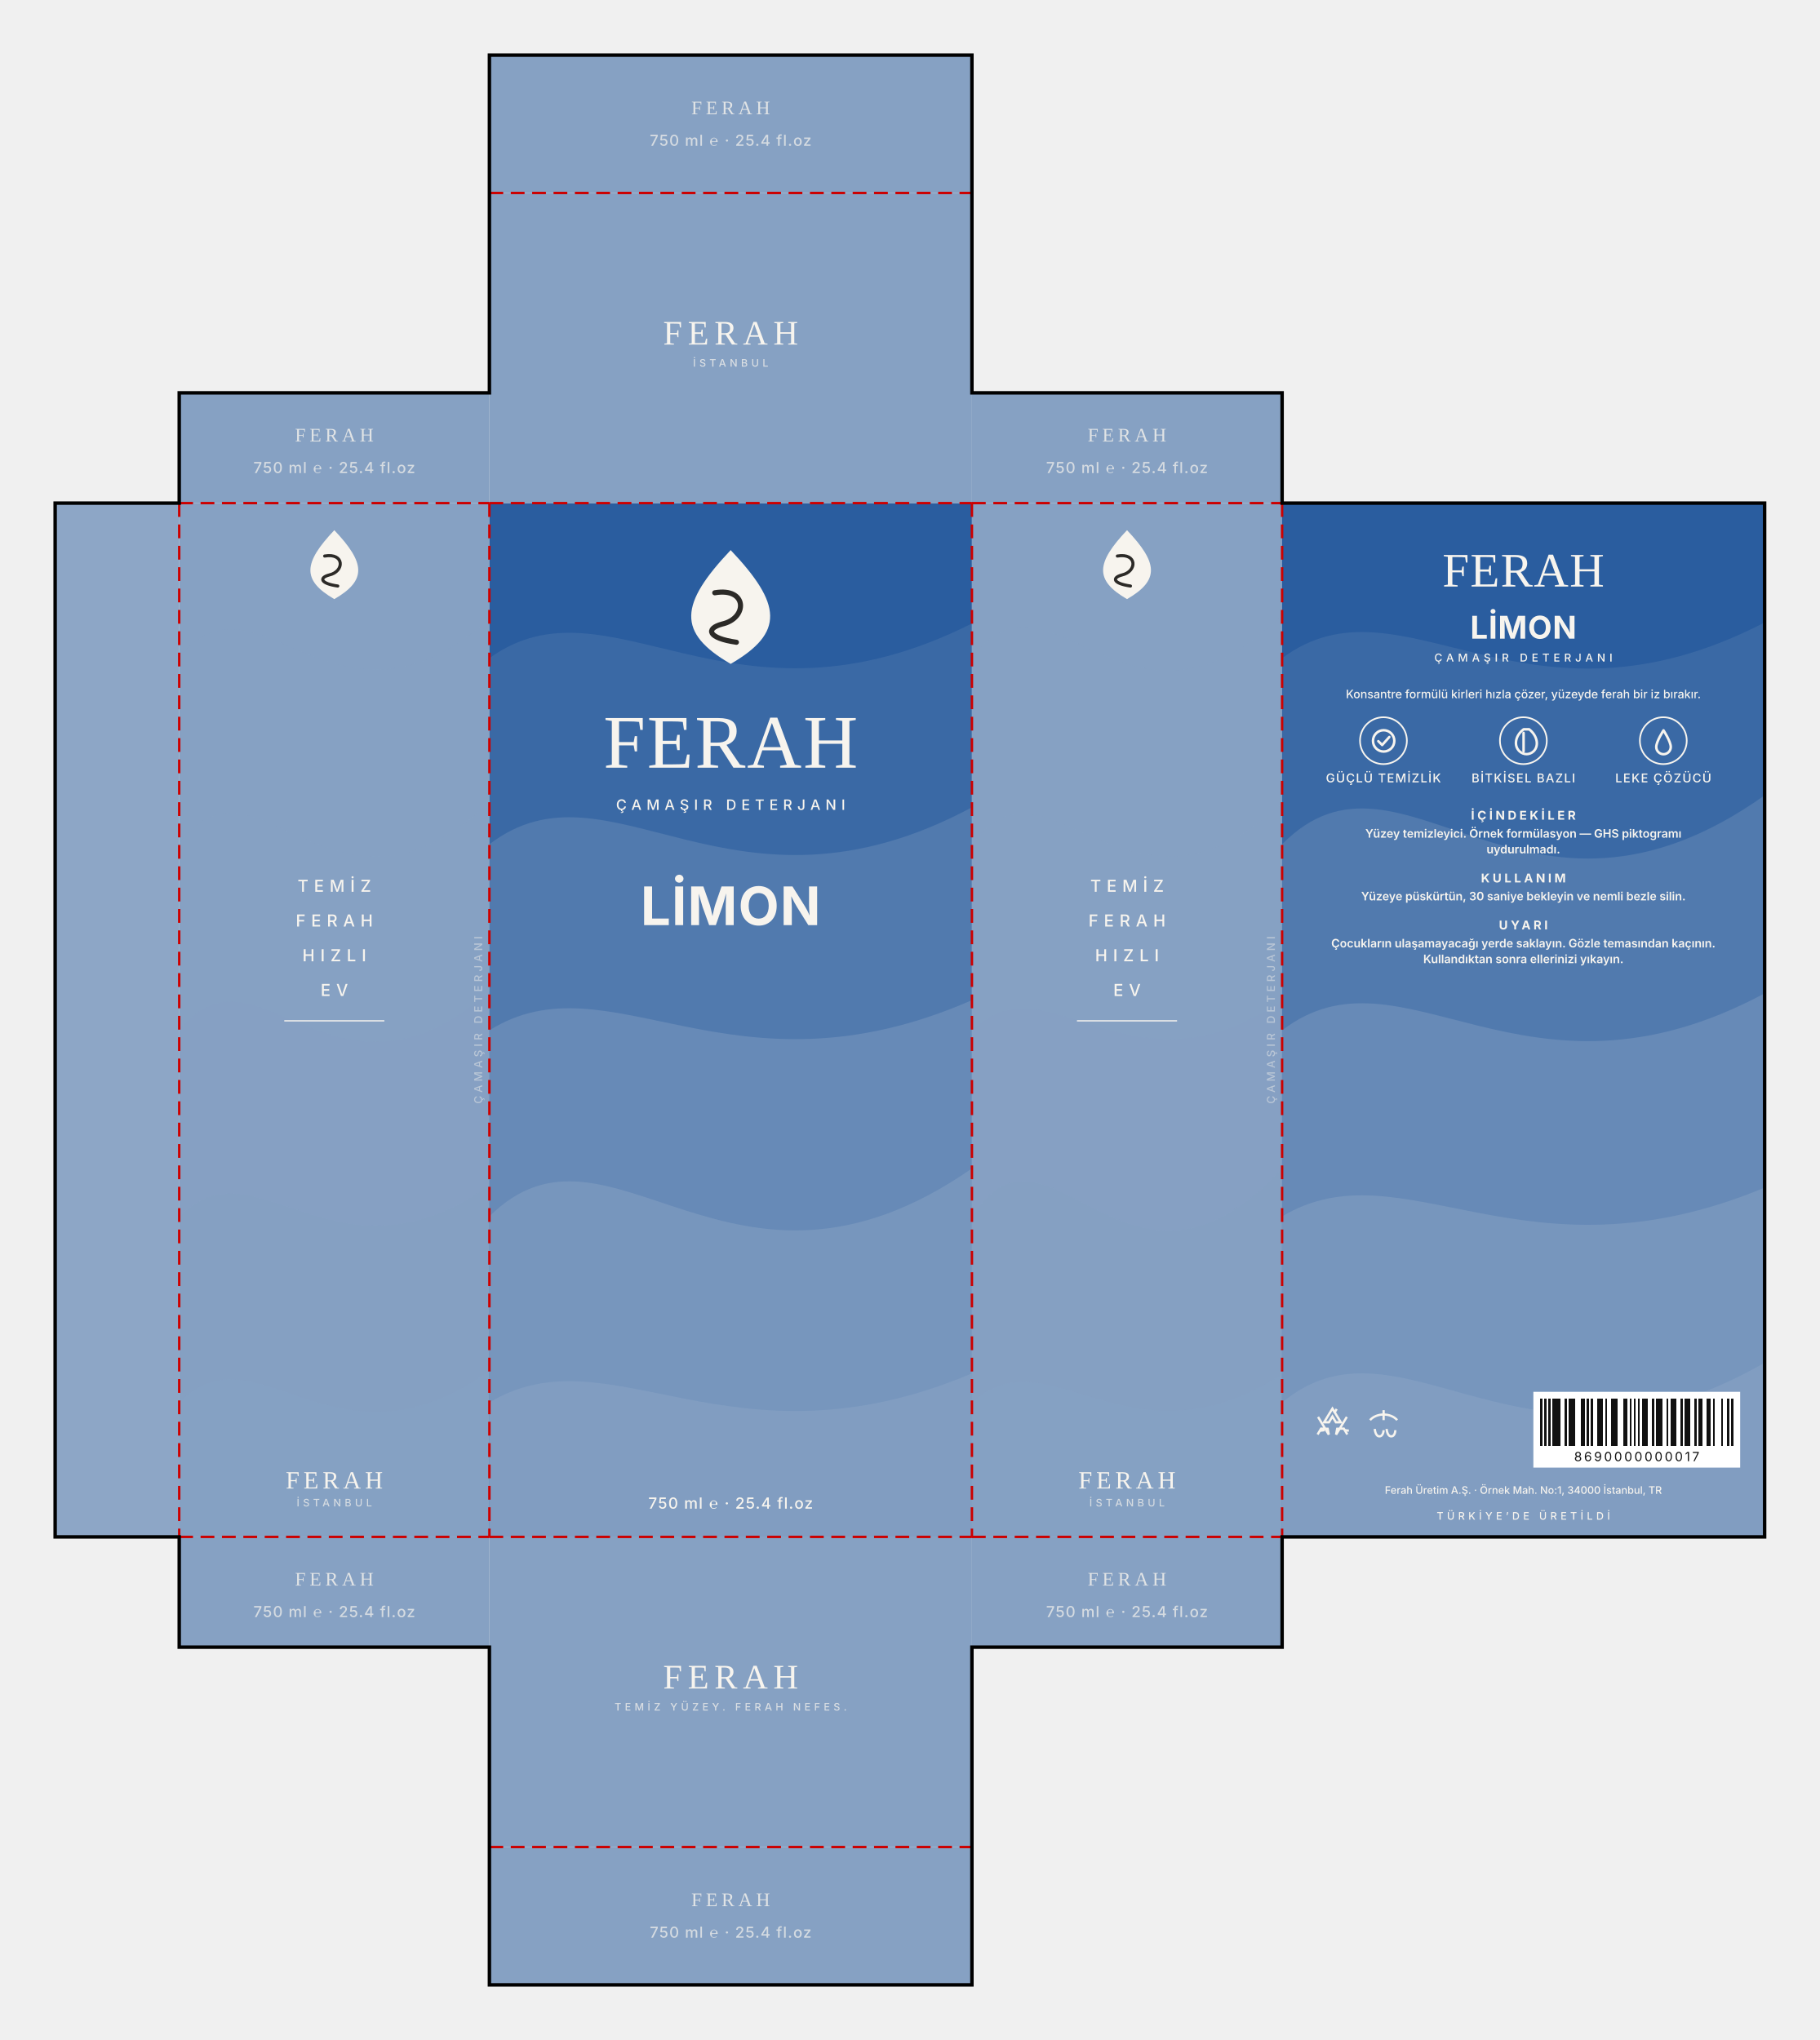
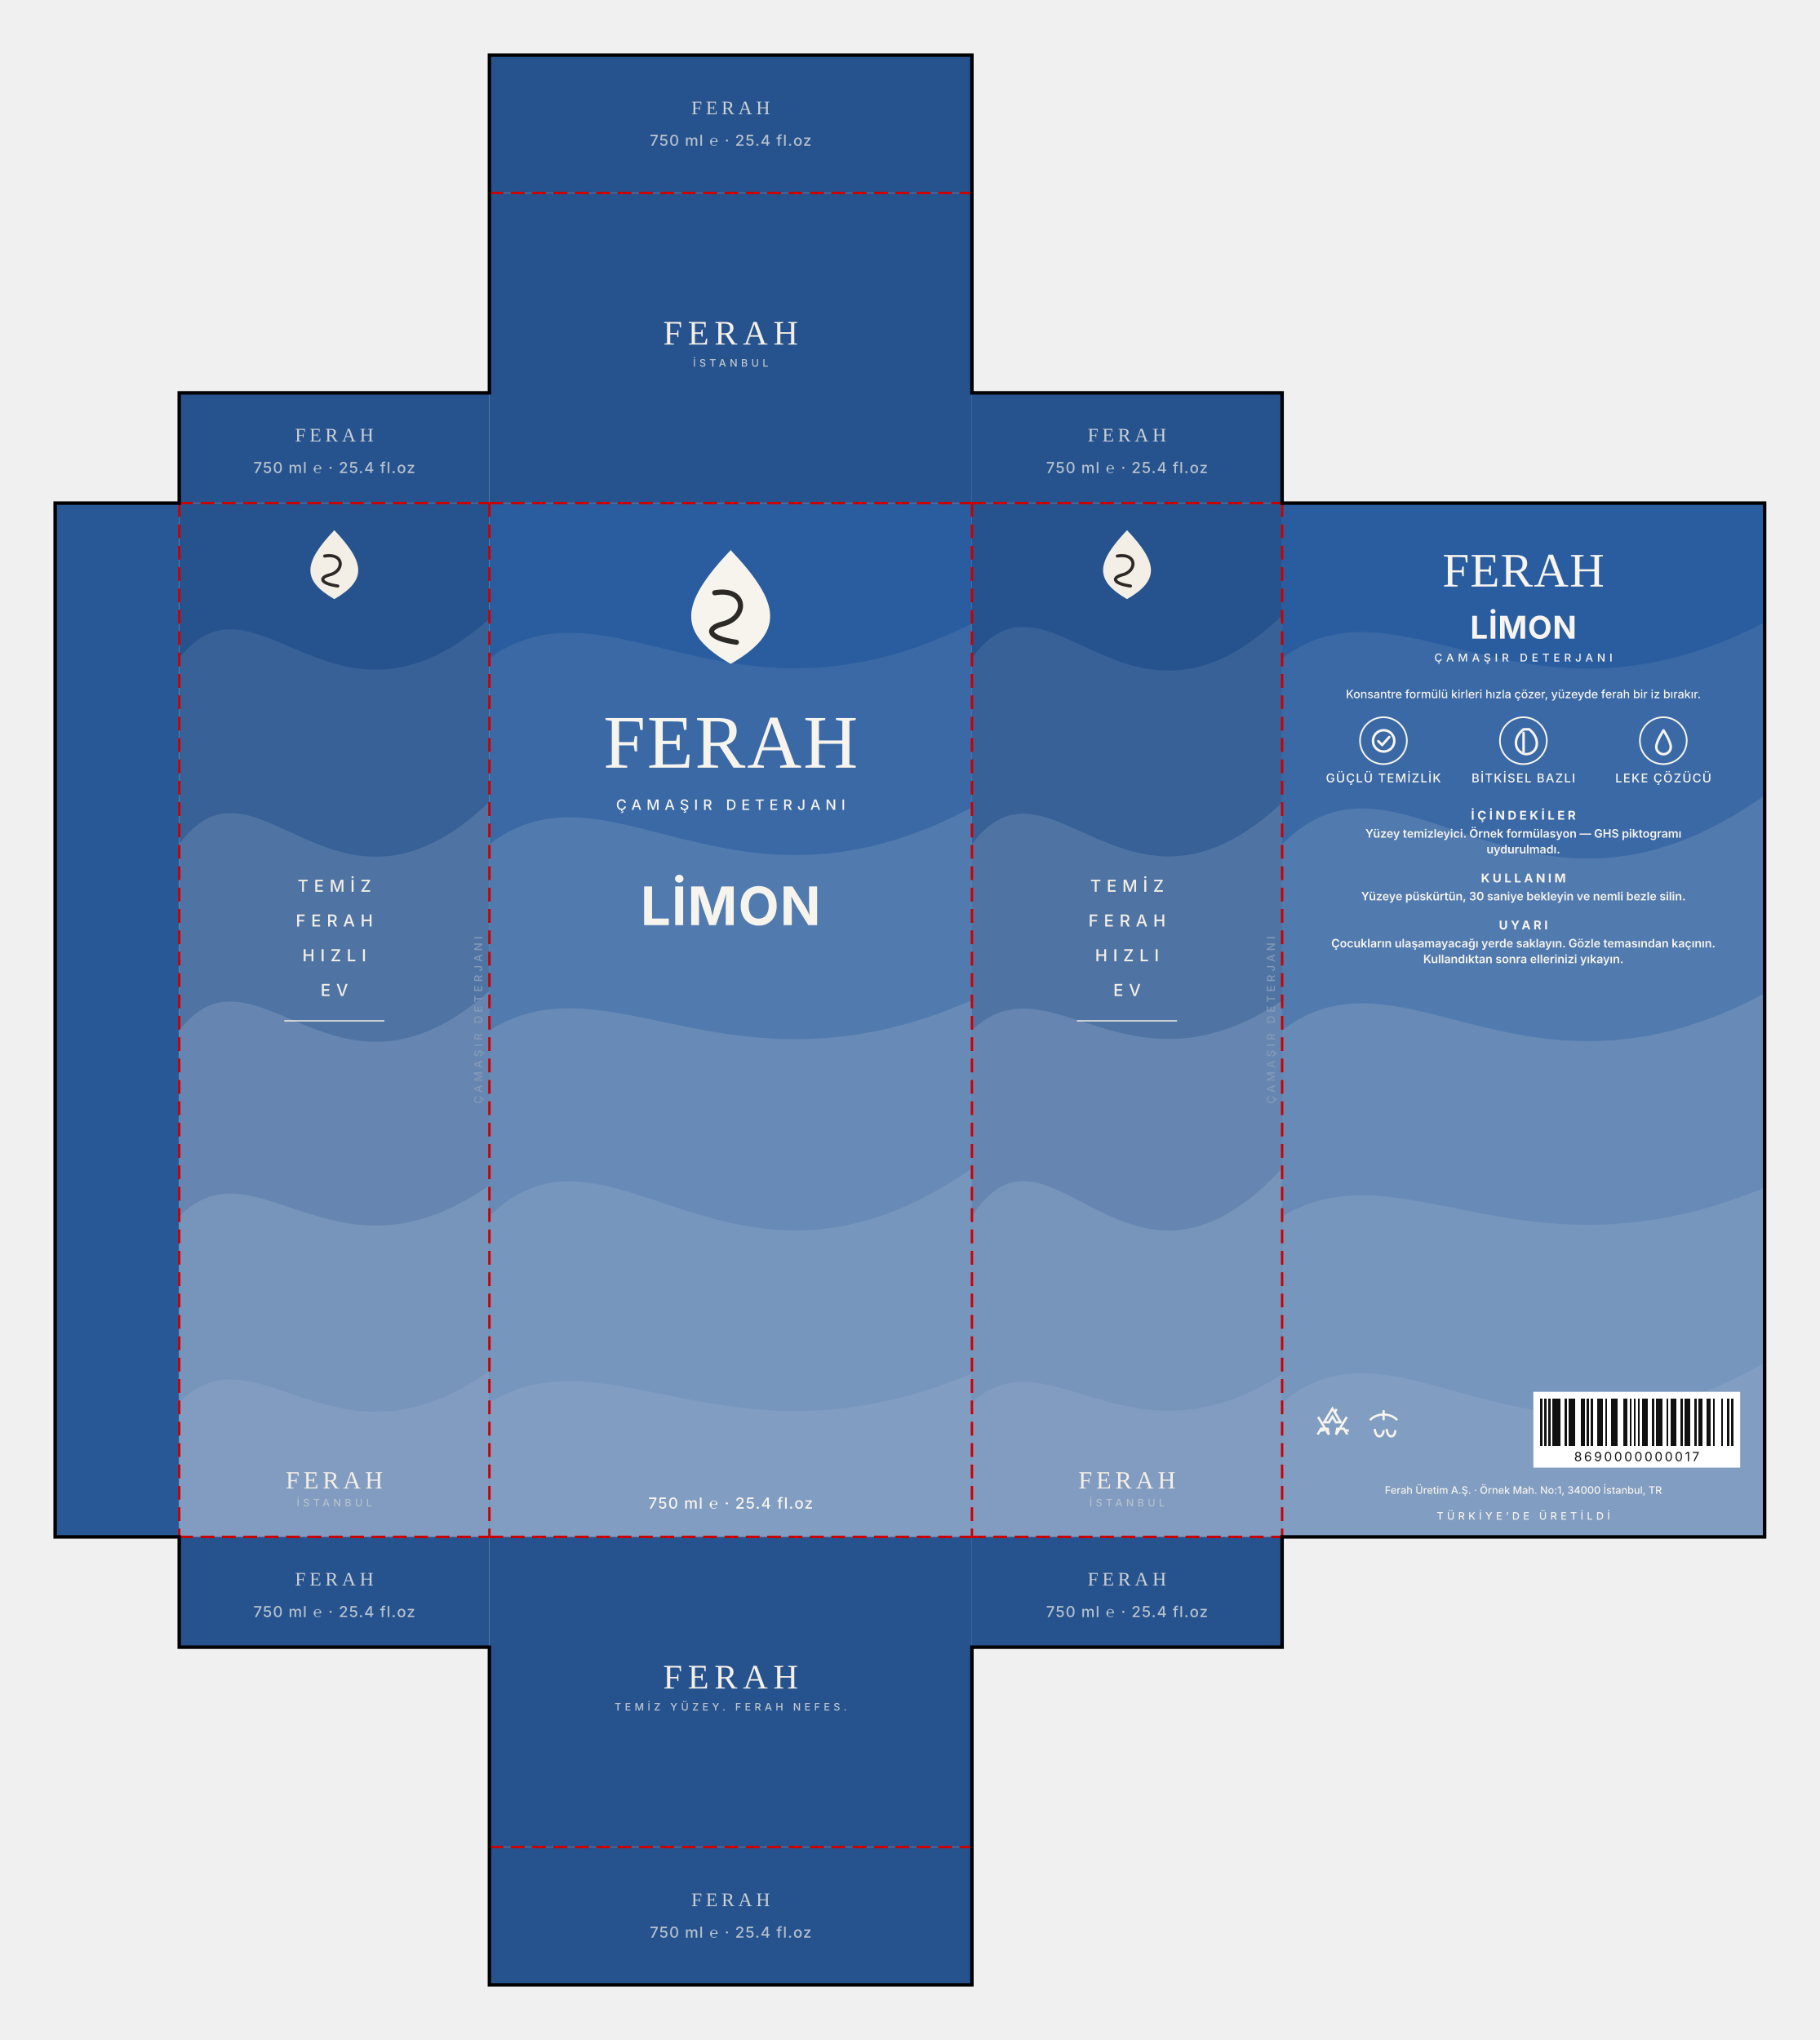
<svg xmlns="http://www.w3.org/2000/svg" viewBox="0 0 264 296" width="264mm" height="296mm">
  <defs>
    <clipPath id="clip-glue" clipPathUnits="userSpaceOnUse">
      <polygon points="0,65 18,65 18,215 0,215" />
    </clipPath>
    <clipPath id="clip-left" clipPathUnits="userSpaceOnUse">
      <polygon points="18,65 63,65 63,215 18,215" />
    </clipPath>
    <clipPath id="clip-front" clipPathUnits="userSpaceOnUse">
      <polygon points="63,65 133,65 133,215 63,215" />
    </clipPath>
    <clipPath id="clip-right" clipPathUnits="userSpaceOnUse">
      <polygon points="133,65 178,65 178,215 133,215" />
    </clipPath>
    <clipPath id="clip-back" clipPathUnits="userSpaceOnUse">
      <polygon points="178,65 248,65 248,215 178,215" />
    </clipPath>
    <clipPath id="clip-top" clipPathUnits="userSpaceOnUse">
      <polygon points="63,20 133,20 133,65 63,65" />
    </clipPath>
    <clipPath id="clip-topTuck" clipPathUnits="userSpaceOnUse">
      <polygon points="63,0 133,0 133,20 63,20" />
    </clipPath>
    <clipPath id="clip-bottom" clipPathUnits="userSpaceOnUse">
      <polygon points="63,215 133,215 133,260 63,260" />
    </clipPath>
    <clipPath id="clip-bottomTuck" clipPathUnits="userSpaceOnUse">
      <polygon points="63,260 133,260 133,280 63,280" />
    </clipPath>
    <clipPath id="clip-leftDustTop" clipPathUnits="userSpaceOnUse">
      <polygon points="18,49 63,49 63,65 18,65" />
    </clipPath>
    <clipPath id="clip-rightDustTop" clipPathUnits="userSpaceOnUse">
      <polygon points="133,49 178,49 178,65 133,65" />
    </clipPath>
    <clipPath id="clip-leftDustBottom" clipPathUnits="userSpaceOnUse">
      <polygon points="18,215 63,215 63,231 18,231" />
    </clipPath>
    <clipPath id="clip-rightDustBottom" clipPathUnits="userSpaceOnUse">
      <polygon points="133,215 178,215 178,231 133,231" />
    </clipPath>
  </defs>
  <g transform="translate(8 8)">
    <style data-art="studio-fonts-subset">@font-face{font-family:'Cormorant Garamond';src:local('Cormorant Garamond'), local('Georgia');unicode-range:U+0000-00FF, U+0100-024F, U+011E-011F, U+0130-0131, U+015E-015F, U+1E00-1EFF;font-display:swap}@font-face{font-family:'Montserrat';src:local('Montserrat'), local('Arial');unicode-range:U+0000-00FF, U+0100-024F, U+011E-011F, U+0130-0131, U+015E-015F, U+1E00-1EFF;font-display:swap}@font-face{font-family:'Great Vibes';src:local('Great Vibes'), local('Segoe Script');unicode-range:U+0000-00FF, U+0100-024F, U+011E-011F, U+0130-0131, U+015E-015F, U+1E00-1EFF;font-display:swap}</style>
    <g clip-path="url(#clip-glue)" data-art="studio" data-archetype="wave-panel" data-role="glue">
      <g transform="translate(0 65)">
-         <rect x="0" y="0" width="18" height="150" fill="#8da6c6" />
+         <rect x="0" y="0" width="18" height="150" fill="#285896" />
      </g>
    </g>
    <g clip-path="url(#clip-left)" data-art="studio" data-archetype="wave-panel" data-role="side">
      <g transform="translate(18 65)">
        <g data-bg="wave">
-           <rect x="0" y="0" width="45" height="150" fill="#86a1c3" />
+           <rect x="0" y="0" width="45" height="150" fill="#26538e" />
          <path d="M0 22.5 C11.25 8.19 22.5 36.81 45 16.78 L45 150 L0 150Z" fill="#86a1c3" fill-opacity="0.18" />
          <path d="M0 49.5 C11.25 34.04 22.5 64.96 45 43.32 L45 150 L0 150Z" fill="#86a1c3" fill-opacity="0.3" />
          <path d="M0 76.5 C11.25 62.24 22.5 90.76 45 70.79 L45 150 L0 150Z" fill="#86a1c3" fill-opacity="0.42" />
          <path d="M0 103.5 C11.25 92.19 22.5 114.81 45 98.98 L45 150 L0 150Z" fill="#86a1c3" fill-opacity="0.54" />
          <path d="M0 130.5 C11.25 119.04 22.5 141.96 45 125.92 L45 150 L0 150Z" fill="#86a1c3" fill-opacity="0.66" />
        </g>
        <g data-art="brand-mark" data-mark="drop">
-           <path d="M22.5 3.93 C27 8.68 27.25 11.18 22.5 13.93 C17.75 11.18 18 8.68 22.5 3.93Z" fill="#f7f4ee" />
+           <path d="M22.5 3.93 C27 8.68 27.25 11.18 22.5 13.93 C17.75 11.18 18 8.68 22.5 3.93Z" fill="#f4efe6" />
          <path d="M21.1 7.68 C24 7.18 24 9.93 21.75 10.43 C20.25 10.83 20.5 11.68 23 12.03" fill="none" stroke="#171512" stroke-opacity="0.9" stroke-width="0.45" stroke-linecap="round" />
        </g>
        <g data-art="manifesto">
-           <text x="22.50" y="56.40" text-anchor="middle" fill="#f7f4ee" font-family="'Montserrat', 'Inter', 'Segoe UI', Arial, sans-serif" font-weight="500" font-size="2.40" letter-spacing="0.816">TEMİZ</text>
-           <text x="22.50" y="61.44" text-anchor="middle" fill="#f7f4ee" font-family="'Montserrat', 'Inter', 'Segoe UI', Arial, sans-serif" font-weight="500" font-size="2.40" letter-spacing="0.816">FERAH</text>
-           <text x="22.50" y="66.48" text-anchor="middle" fill="#f7f4ee" font-family="'Montserrat', 'Inter', 'Segoe UI', Arial, sans-serif" font-weight="500" font-size="2.40" letter-spacing="0.816">HIZLI</text>
-           <text x="22.50" y="71.52" text-anchor="middle" fill="#f7f4ee" font-family="'Montserrat', 'Inter', 'Segoe UI', Arial, sans-serif" font-weight="500" font-size="2.40" letter-spacing="0.816">EV</text>
-           <line x1="15.24" y1="75.12" x2="29.76" y2="75.12" stroke="#f7f4ee" stroke-opacity="0.8" stroke-width="0.22" />
-         </g>
-         <text x="22.50" y="142.98" text-anchor="middle" fill="#f7f4ee" font-family="'Cormorant Garamond', 'Playfair Display', Georgia, 'Times New Roman', serif" font-weight="500" font-size="3.60" letter-spacing="0.576">FERAH</text>
-         <text x="22.50" y="145.58" text-anchor="middle" fill="#d5dbe1" font-family="'Montserrat', 'Inter', 'Segoe UI', Arial, sans-serif" font-weight="500" font-size="1.50" letter-spacing="0.510">İSTANBUL</text>
+           <text x="22.50" y="56.40" text-anchor="middle" fill="#f4efe6" font-family="'Montserrat', 'Inter', 'Segoe UI', Arial, sans-serif" font-weight="500" font-size="2.40" letter-spacing="0.816">TEMİZ</text>
+           <text x="22.50" y="61.44" text-anchor="middle" fill="#f4efe6" font-family="'Montserrat', 'Inter', 'Segoe UI', Arial, sans-serif" font-weight="500" font-size="2.40" letter-spacing="0.816">FERAH</text>
+           <text x="22.50" y="66.48" text-anchor="middle" fill="#f4efe6" font-family="'Montserrat', 'Inter', 'Segoe UI', Arial, sans-serif" font-weight="500" font-size="2.40" letter-spacing="0.816">HIZLI</text>
+           <text x="22.50" y="71.52" text-anchor="middle" fill="#f4efe6" font-family="'Montserrat', 'Inter', 'Segoe UI', Arial, sans-serif" font-weight="500" font-size="2.40" letter-spacing="0.816">EV</text>
+           <line x1="15.24" y1="75.12" x2="29.76" y2="75.12" stroke="#f4efe6" stroke-opacity="0.8" stroke-width="0.22" />
+         </g>
+         <text x="22.50" y="142.98" text-anchor="middle" fill="#f4efe6" font-family="'Cormorant Garamond', 'Playfair Display', Georgia, 'Times New Roman', serif" font-weight="500" font-size="3.60" letter-spacing="0.576">FERAH</text>
+         <text x="22.50" y="145.58" text-anchor="middle" fill="#b6c0cc" font-family="'Montserrat', 'Inter', 'Segoe UI', Arial, sans-serif" font-weight="500" font-size="1.50" letter-spacing="0.510">İSTANBUL</text>
        <g data-art="spine" transform="translate(43.39 75) rotate(-90)">
-           <text x="0.00" y="0.56" text-anchor="middle" fill="#b9c6d6" font-family="'Montserrat', 'Inter', 'Segoe UI', Arial, sans-serif" font-weight="500" font-size="1.60" letter-spacing="0.480">ÇAMAŞIR DETERJANI</text>
+           <text x="0.00" y="0.56" text-anchor="middle" fill="#8399b6" font-family="'Montserrat', 'Inter', 'Segoe UI', Arial, sans-serif" font-weight="500" font-size="1.60" letter-spacing="0.480">ÇAMAŞIR DETERJANI</text>
        </g>
      </g>
    </g>
    <g clip-path="url(#clip-front)" data-art="studio" data-archetype="wave-panel" data-role="wave-panel">
      <g transform="translate(63 65)">
        <g data-bg="wave">
          <rect x="0" y="0" width="70" height="150" fill="#2a5d9f" />
          <path d="M0 22.5 C17.5 9.92 35 35.08 70 17.47 L70 150 L0 150Z" fill="#86a1c3" fill-opacity="0.18" />
          <path d="M0 49.5 C17.5 36.11 35 62.89 70 44.14 L70 150 L0 150Z" fill="#86a1c3" fill-opacity="0.3" />
          <path d="M0 76.5 C17.5 65.55 35 87.45 70 72.12 L70 150 L0 150Z" fill="#86a1c3" fill-opacity="0.42" />
          <path d="M0 103.5 C17.5 86.11 35 120.89 70 96.54 L70 150 L0 150Z" fill="#86a1c3" fill-opacity="0.54" />
          <path d="M0 130.5 C17.5 119.94 35 141.06 70 126.28 L70 150 L0 150Z" fill="#86a1c3" fill-opacity="0.66" />
        </g>
        <g data-art="lockup" data-lockup="stacked" data-edit="brand">
          <g data-art="brand-mark" data-mark="drop">
            <path d="M35 6.82 C42.43 14.66 42.84 18.79 35 23.33 C27.16 18.79 27.58 14.66 35 6.82Z" fill="#f7f4ee" />
            <path d="M32.69 13.01 C37.48 12.19 37.48 16.72 33.76 17.55 C31.29 18.21 31.7 19.61 35.83 20.19" fill="none" stroke="#171512" stroke-opacity="0.9" stroke-width="0.74" stroke-linecap="round" />
          </g>
          <text x="35.00" y="38.39" text-anchor="middle" fill="#f7f4ee" font-family="'Cormorant Garamond', 'Playfair Display', Georgia, 'Times New Roman', serif" font-weight="500" font-size="11.00" letter-spacing="0.220">FERAH</text>
        </g>
        <text x="35.00" y="44.52" text-anchor="middle" fill="#f7f4ee" font-family="'Montserrat', 'Inter', 'Segoe UI', Arial, sans-serif" font-weight="500" font-size="2.10" letter-spacing="0.714">ÇAMAŞIR DETERJANI</text>
        <g data-art="product" data-edit="product">
          <text x="35.00" y="61.23" text-anchor="middle" fill="#f7f4ee" font-family="'Montserrat', 'Inter', 'Segoe UI', Arial, sans-serif" font-weight="700" font-size="7.70" letter-spacing="0.154">LİMON</text>
        </g>
        <g data-art="net-quantity" data-edit="volume">
          <text x="35.00" y="145.91" text-anchor="middle" fill="#f7f4ee" font-family="'Montserrat', 'Inter', 'Segoe UI', Arial, sans-serif" font-weight="500" font-size="2.24" letter-spacing="0.134">750 ml ℮ · 25.4 fl.oz</text>
        </g>
      </g>
    </g>
    <g clip-path="url(#clip-right)" data-art="studio" data-archetype="wave-panel" data-role="side">
      <g transform="translate(133 65)">
        <g data-bg="wave">
-           <rect x="0" y="0" width="45" height="150" fill="#86a1c3" />
+           <rect x="0" y="0" width="45" height="150" fill="#26538e" />
          <path d="M0 22.5 C11.25 6.98 22.5 38.02 45 16.29 L45 150 L0 150Z" fill="#86a1c3" fill-opacity="0.18" />
          <path d="M0 49.5 C11.25 34.39 22.5 64.61 45 43.45 L45 150 L0 150Z" fill="#86a1c3" fill-opacity="0.3" />
          <path d="M0 76.5 C11.25 65.73 22.5 87.27 45 72.19 L45 150 L0 150Z" fill="#86a1c3" fill-opacity="0.42" />
          <path d="M0 103.5 C11.25 86.01 22.5 120.99 45 96.5 L45 150 L0 150Z" fill="#86a1c3" fill-opacity="0.54" />
          <path d="M0 130.5 C11.25 120.3 22.5 140.7 45 126.42 L45 150 L0 150Z" fill="#86a1c3" fill-opacity="0.66" />
        </g>
        <g data-art="brand-mark" data-mark="drop">
-           <path d="M22.5 3.93 C27 8.68 27.25 11.18 22.5 13.93 C17.75 11.18 18 8.68 22.5 3.93Z" fill="#f7f4ee" />
+           <path d="M22.5 3.93 C27 8.68 27.25 11.18 22.5 13.93 C17.75 11.18 18 8.68 22.5 3.93Z" fill="#f4efe6" />
          <path d="M21.1 7.68 C24 7.18 24 9.93 21.75 10.43 C20.25 10.83 20.5 11.68 23 12.03" fill="none" stroke="#171512" stroke-opacity="0.9" stroke-width="0.45" stroke-linecap="round" />
        </g>
        <g data-art="manifesto">
-           <text x="22.50" y="56.40" text-anchor="middle" fill="#f7f4ee" font-family="'Montserrat', 'Inter', 'Segoe UI', Arial, sans-serif" font-weight="500" font-size="2.40" letter-spacing="0.816">TEMİZ</text>
-           <text x="22.50" y="61.44" text-anchor="middle" fill="#f7f4ee" font-family="'Montserrat', 'Inter', 'Segoe UI', Arial, sans-serif" font-weight="500" font-size="2.40" letter-spacing="0.816">FERAH</text>
-           <text x="22.50" y="66.48" text-anchor="middle" fill="#f7f4ee" font-family="'Montserrat', 'Inter', 'Segoe UI', Arial, sans-serif" font-weight="500" font-size="2.40" letter-spacing="0.816">HIZLI</text>
-           <text x="22.50" y="71.52" text-anchor="middle" fill="#f7f4ee" font-family="'Montserrat', 'Inter', 'Segoe UI', Arial, sans-serif" font-weight="500" font-size="2.40" letter-spacing="0.816">EV</text>
-           <line x1="15.24" y1="75.12" x2="29.76" y2="75.12" stroke="#f7f4ee" stroke-opacity="0.8" stroke-width="0.22" />
-         </g>
-         <text x="22.50" y="142.98" text-anchor="middle" fill="#f7f4ee" font-family="'Cormorant Garamond', 'Playfair Display', Georgia, 'Times New Roman', serif" font-weight="500" font-size="3.60" letter-spacing="0.576">FERAH</text>
-         <text x="22.50" y="145.58" text-anchor="middle" fill="#d5dbe1" font-family="'Montserrat', 'Inter', 'Segoe UI', Arial, sans-serif" font-weight="500" font-size="1.50" letter-spacing="0.510">İSTANBUL</text>
+           <text x="22.50" y="56.40" text-anchor="middle" fill="#f4efe6" font-family="'Montserrat', 'Inter', 'Segoe UI', Arial, sans-serif" font-weight="500" font-size="2.40" letter-spacing="0.816">TEMİZ</text>
+           <text x="22.50" y="61.44" text-anchor="middle" fill="#f4efe6" font-family="'Montserrat', 'Inter', 'Segoe UI', Arial, sans-serif" font-weight="500" font-size="2.40" letter-spacing="0.816">FERAH</text>
+           <text x="22.50" y="66.48" text-anchor="middle" fill="#f4efe6" font-family="'Montserrat', 'Inter', 'Segoe UI', Arial, sans-serif" font-weight="500" font-size="2.40" letter-spacing="0.816">HIZLI</text>
+           <text x="22.50" y="71.52" text-anchor="middle" fill="#f4efe6" font-family="'Montserrat', 'Inter', 'Segoe UI', Arial, sans-serif" font-weight="500" font-size="2.40" letter-spacing="0.816">EV</text>
+           <line x1="15.24" y1="75.12" x2="29.76" y2="75.12" stroke="#f4efe6" stroke-opacity="0.8" stroke-width="0.22" />
+         </g>
+         <text x="22.50" y="142.98" text-anchor="middle" fill="#f4efe6" font-family="'Cormorant Garamond', 'Playfair Display', Georgia, 'Times New Roman', serif" font-weight="500" font-size="3.60" letter-spacing="0.576">FERAH</text>
+         <text x="22.50" y="145.58" text-anchor="middle" fill="#b6c0cc" font-family="'Montserrat', 'Inter', 'Segoe UI', Arial, sans-serif" font-weight="500" font-size="1.50" letter-spacing="0.510">İSTANBUL</text>
        <g data-art="spine" transform="translate(43.39 75) rotate(-90)">
-           <text x="0.00" y="0.56" text-anchor="middle" fill="#b9c6d6" font-family="'Montserrat', 'Inter', 'Segoe UI', Arial, sans-serif" font-weight="500" font-size="1.60" letter-spacing="0.480">ÇAMAŞIR DETERJANI</text>
+           <text x="0.00" y="0.56" text-anchor="middle" fill="#8399b6" font-family="'Montserrat', 'Inter', 'Segoe UI', Arial, sans-serif" font-weight="500" font-size="1.60" letter-spacing="0.480">ÇAMAŞIR DETERJANI</text>
        </g>
      </g>
    </g>
    <g clip-path="url(#clip-back)" data-art="studio" data-archetype="wave-panel" data-role="back">
      <g transform="translate(178 65)">
        <rect x="0" y="0" width="70" height="150" fill="#2a5d9f" />
        <g data-bg="wave">
          <rect x="0" y="0" width="70" height="150" fill="#2a5d9f" />
          <path d="M0 22.5 C17.5 9.55 35 35.45 70 17.32 L70 150 L0 150Z" fill="#86a1c3" fill-opacity="0.18" />
          <path d="M0 49.5 C17.5 31.75 35 67.25 70 42.4 L70 150 L0 150Z" fill="#86a1c3" fill-opacity="0.3" />
          <path d="M0 76.5 C17.5 63.08 35 89.92 70 71.13 L70 150 L0 150Z" fill="#86a1c3" fill-opacity="0.42" />
          <path d="M0 103.5 C17.5 93.05 35 113.95 70 99.32 L70 150 L0 150Z" fill="#86a1c3" fill-opacity="0.54" />
          <path d="M0 130.5 C17.5 116.04 35 144.96 70 124.72 L70 150 L0 150Z" fill="#86a1c3" fill-opacity="0.66" />
        </g>
        <g data-art="lockup" data-lockup="stacked" data-edit="brand">
          <text x="35.00" y="12.11" text-anchor="middle" fill="#f7f4ee" font-family="'Cormorant Garamond', 'Playfair Display', Georgia, 'Times New Roman', serif" font-weight="500" font-size="7.00" letter-spacing="0.140">FERAH</text>
        </g>
        <g data-art="product" data-edit="product">
          <text x="35.00" y="19.67" text-anchor="middle" fill="#f7f4ee" font-family="'Montserrat', 'Inter', 'Segoe UI', Arial, sans-serif" font-weight="700" font-size="4.55" letter-spacing="0.091">LİMON</text>
          <text x="35.00" y="22.99" text-anchor="middle" fill="#f7f4ee" font-family="'Montserrat', 'Inter', 'Segoe UI', Arial, sans-serif" font-weight="500" font-size="1.60" letter-spacing="0.576">ÇAMAŞIR DETERJANI</text>
        </g>
        <g data-art="paragraph">
          <text x="35.00" y="28.31" text-anchor="middle" fill="#f7f4ee" font-family="'Montserrat', 'Inter', 'Segoe UI', Arial, sans-serif" font-weight="500" font-size="1.68">Konsantre formülü kirleri hızla çözer, yüzeyde ferah bir iz bırakır.</text>
        </g>
        <g data-art="benefit-row">
          <g data-art="benefit-icon" data-icon="check">
            <circle cx="14.7" cy="34.47" r="3.4" fill="none" stroke="#f7f4ee" stroke-width="0.24" />
            <g transform="translate(12.15 31.92) scale(0.43)" fill="none" stroke="#f7f4ee" stroke-width="0.85" stroke-linecap="round" stroke-linejoin="round">
              <circle cx="6" cy="6" r="3.6" />
              <path d="M4.2 6.1 5.5 7.4 7.9 4.7" />
            </g>
          </g>
          <text x="14.70" y="40.52" text-anchor="middle" fill="#f7f4ee" font-family="'Montserrat', 'Inter', 'Segoe UI', Arial, sans-serif" font-weight="500" font-size="1.77" letter-spacing="0.141">GÜÇLÜ TEMİZLİK</text>
          <g data-art="benefit-icon" data-icon="leaf">
            <circle cx="35" cy="34.47" r="3.4" fill="none" stroke="#f7f4ee" stroke-width="0.24" />
            <g transform="translate(32.45 31.92) scale(0.43)" fill="none" stroke="#f7f4ee" stroke-width="0.85" stroke-linecap="round" stroke-linejoin="round">
              <path d="M6 2.1C3.2 4.2 2.6 7.6 4.6 9.5c1.4 1.3 3.4 1.3 4.8 0 1.9-1.9 1.2-5.3-1.5-7.4Z" />
              <path d="M6 3.3v6.2" />
            </g>
          </g>
          <text x="35.00" y="40.52" text-anchor="middle" fill="#f7f4ee" font-family="'Montserrat', 'Inter', 'Segoe UI', Arial, sans-serif" font-weight="500" font-size="1.77" letter-spacing="0.141">BİTKİSEL BAZLI</text>
          <g data-art="benefit-icon" data-icon="drop">
            <circle cx="55.3" cy="34.47" r="3.4" fill="none" stroke="#f7f4ee" stroke-width="0.24" />
            <g transform="translate(52.75 31.92) scale(0.43)" fill="none" stroke="#f7f4ee" stroke-width="0.85" stroke-linecap="round" stroke-linejoin="round">
              <path d="M6 2.45C6 2.45 3.55 6.2 3.55 8.05a2.45 2.45 0 0 0 4.9 0C8.45 6.2 6 2.45 6 2.45Z" />
            </g>
          </g>
          <text x="55.30" y="40.52" text-anchor="middle" fill="#f7f4ee" font-family="'Montserrat', 'Inter', 'Segoe UI', Arial, sans-serif" font-weight="500" font-size="1.77" letter-spacing="0.141">LEKE ÇÖZÜCÜ</text>
        </g>
        <g data-art="legal-column">
          <g data-edit="ingredients">
            <text x="35.00" y="45.93" text-anchor="middle" fill="#f7f4ee" font-family="'Montserrat', 'Inter', 'Segoe UI', Arial, sans-serif" font-weight="700" font-size="1.76" letter-spacing="0.423">İÇİNDEKİLER</text>
            <text x="35.00" y="48.54" text-anchor="middle" fill="#f7f4ee" font-family="'Montserrat', 'Inter', 'Segoe UI', Arial, sans-serif" font-weight="600" font-size="1.68">Yüzey temizleyici. Örnek formülasyon — GHS piktogramı</text>
            <text x="35.00" y="50.82" text-anchor="middle" fill="#f7f4ee" font-family="'Montserrat', 'Inter', 'Segoe UI', Arial, sans-serif" font-weight="600" font-size="1.68">uydurulmadı.</text>
          </g>
          <g data-edit="usage">
            <text x="35.00" y="55.04" text-anchor="middle" fill="#f7f4ee" font-family="'Montserrat', 'Inter', 'Segoe UI', Arial, sans-serif" font-weight="700" font-size="1.76" letter-spacing="0.423">KULLANIM</text>
            <text x="35.00" y="57.64" text-anchor="middle" fill="#f7f4ee" font-family="'Montserrat', 'Inter', 'Segoe UI', Arial, sans-serif" font-weight="600" font-size="1.68">Yüzeye püskürtün, 30 saniye bekleyin ve nemli bezle silin.</text>
          </g>
          <g data-edit="warnings">
            <text x="35.00" y="61.86" text-anchor="middle" fill="#f7f4ee" font-family="'Montserrat', 'Inter', 'Segoe UI', Arial, sans-serif" font-weight="700" font-size="1.76" letter-spacing="0.423">UYARI</text>
            <text x="35.00" y="64.47" text-anchor="middle" fill="#f7f4ee" font-family="'Montserrat', 'Inter', 'Segoe UI', Arial, sans-serif" font-weight="600" font-size="1.68">Çocukların ulaşamayacağı yerde saklayın. Gözle temasından kaçının.</text>
            <text x="35.00" y="66.75" text-anchor="middle" fill="#f7f4ee" font-family="'Montserrat', 'Inter', 'Segoe UI', Arial, sans-serif" font-weight="600" font-size="1.68">Kullandıktan sonra ellerinizi yıkayın.</text>
          </g>
        </g>
        <g data-art="pictograms">
          <g transform="translate(4.55 130.6) scale(0.4583333)" fill="none" stroke="#f7f4ee" stroke-width="0.72" stroke-linejoin="miter">
            <path d="M6 1.7 3.35 6.05h1.55l1.1-1.85 1.1 1.85h1.55Z" />
            <path d="M10.55 4.35 7.15 9.95l.35-1.85 2.1-.05 1.1 1.85" />
            <path d="M1.45 4.35 4.85 9.95l-.35-1.85-2.1-.05-1.1 1.85" />
            <path d="M6.55 3.15 7.35 1.85M9.85 8.55l1.35.15M2.15 8.7 3.5 8.55" />
          </g>
          <g transform="translate(11.975 130.6) scale(0.4583333)" fill="none" stroke="#f7f4ee" stroke-width="0.72" stroke-linejoin="round">
            <path d="M1.7 5.35c2.1-2.35 6.5-2.35 8.6 0" />
            <path d="M6 2.2v3.15" />
            <path d="M3.2 8.15c0 0 .15 2.35 1.45 2.35S6 8.55 6 8.55" />
            <path d="M6.95 8.15c0 0 .15 2.35 1.45 2.35S9.7 8.55 9.7 8.55" />
          </g>
        </g>
        <g data-art="barcode-block" data-edit="barcode">
          <rect x="36.45" y="128.95" width="30" height="11" fill="#ffffff" />
          <g data-mark="barcode">
            <rect x="37.450" y="129.95" width="0.295" height="6.8" fill="#111111" shape-rendering="crispEdges" />
            <rect x="38.039" y="129.95" width="0.295" height="6.8" fill="#111111" shape-rendering="crispEdges" />
            <rect x="38.629" y="129.95" width="0.295" height="6.8" fill="#111111" shape-rendering="crispEdges" />
            <rect x="39.218" y="129.95" width="0.295" height="6.8" fill="#111111" shape-rendering="crispEdges" />
            <rect x="39.513" y="129.95" width="0.295" height="6.8" fill="#111111" shape-rendering="crispEdges" />
            <rect x="39.808" y="129.95" width="0.295" height="6.8" fill="#111111" shape-rendering="crispEdges" />
            <rect x="40.103" y="129.95" width="0.295" height="6.8" fill="#111111" shape-rendering="crispEdges" />
            <rect x="40.987" y="129.95" width="0.295" height="6.8" fill="#111111" shape-rendering="crispEdges" />
            <rect x="41.576" y="129.95" width="0.295" height="6.8" fill="#111111" shape-rendering="crispEdges" />
            <rect x="41.871" y="129.95" width="0.295" height="6.8" fill="#111111" shape-rendering="crispEdges" />
            <rect x="42.166" y="129.95" width="0.295" height="6.8" fill="#111111" shape-rendering="crispEdges" />
            <rect x="43.345" y="129.95" width="0.295" height="6.8" fill="#111111" shape-rendering="crispEdges" />
            <rect x="43.639" y="129.95" width="0.295" height="6.8" fill="#111111" shape-rendering="crispEdges" />
            <rect x="44.229" y="129.95" width="0.295" height="6.8" fill="#111111" shape-rendering="crispEdges" />
            <rect x="44.818" y="129.95" width="0.295" height="6.8" fill="#111111" shape-rendering="crispEdges" />
            <rect x="45.703" y="129.95" width="0.295" height="6.8" fill="#111111" shape-rendering="crispEdges" />
            <rect x="45.997" y="129.95" width="0.295" height="6.8" fill="#111111" shape-rendering="crispEdges" />
            <rect x="46.292" y="129.95" width="0.295" height="6.8" fill="#111111" shape-rendering="crispEdges" />
            <rect x="46.882" y="129.95" width="0.295" height="6.8" fill="#111111" shape-rendering="crispEdges" />
            <rect x="47.766" y="129.95" width="0.295" height="6.8" fill="#111111" shape-rendering="crispEdges" />
            <rect x="48.061" y="129.95" width="0.295" height="6.8" fill="#111111" shape-rendering="crispEdges" />
            <rect x="48.355" y="129.95" width="0.295" height="6.8" fill="#111111" shape-rendering="crispEdges" />
            <rect x="49.534" y="129.95" width="0.295" height="6.8" fill="#111111" shape-rendering="crispEdges" />
            <rect x="49.829" y="129.95" width="0.295" height="6.8" fill="#111111" shape-rendering="crispEdges" />
            <rect x="50.418" y="129.95" width="0.295" height="6.8" fill="#111111" shape-rendering="crispEdges" />
            <rect x="51.008" y="129.95" width="0.295" height="6.8" fill="#111111" shape-rendering="crispEdges" />
            <rect x="51.597" y="129.95" width="0.295" height="6.8" fill="#111111" shape-rendering="crispEdges" />
            <rect x="52.187" y="129.95" width="0.295" height="6.8" fill="#111111" shape-rendering="crispEdges" />
            <rect x="52.482" y="129.95" width="0.295" height="6.8" fill="#111111" shape-rendering="crispEdges" />
            <rect x="52.776" y="129.95" width="0.295" height="6.8" fill="#111111" shape-rendering="crispEdges" />
            <rect x="53.661" y="129.95" width="0.295" height="6.8" fill="#111111" shape-rendering="crispEdges" />
            <rect x="54.250" y="129.95" width="0.295" height="6.8" fill="#111111" shape-rendering="crispEdges" />
            <rect x="54.545" y="129.95" width="0.295" height="6.8" fill="#111111" shape-rendering="crispEdges" />
            <rect x="54.839" y="129.95" width="0.295" height="6.8" fill="#111111" shape-rendering="crispEdges" />
            <rect x="55.724" y="129.95" width="0.295" height="6.8" fill="#111111" shape-rendering="crispEdges" />
            <rect x="56.313" y="129.95" width="0.295" height="6.8" fill="#111111" shape-rendering="crispEdges" />
            <rect x="56.608" y="129.95" width="0.295" height="6.8" fill="#111111" shape-rendering="crispEdges" />
            <rect x="56.903" y="129.95" width="0.295" height="6.8" fill="#111111" shape-rendering="crispEdges" />
            <rect x="57.787" y="129.95" width="0.295" height="6.8" fill="#111111" shape-rendering="crispEdges" />
            <rect x="58.376" y="129.95" width="0.295" height="6.8" fill="#111111" shape-rendering="crispEdges" />
            <rect x="58.671" y="129.95" width="0.295" height="6.8" fill="#111111" shape-rendering="crispEdges" />
            <rect x="58.966" y="129.95" width="0.295" height="6.8" fill="#111111" shape-rendering="crispEdges" />
            <rect x="59.850" y="129.95" width="0.295" height="6.8" fill="#111111" shape-rendering="crispEdges" />
            <rect x="60.439" y="129.95" width="0.295" height="6.8" fill="#111111" shape-rendering="crispEdges" />
            <rect x="60.734" y="129.95" width="0.295" height="6.8" fill="#111111" shape-rendering="crispEdges" />
            <rect x="61.618" y="129.95" width="0.295" height="6.8" fill="#111111" shape-rendering="crispEdges" />
            <rect x="61.913" y="129.95" width="0.295" height="6.8" fill="#111111" shape-rendering="crispEdges" />
            <rect x="62.503" y="129.95" width="0.295" height="6.8" fill="#111111" shape-rendering="crispEdges" />
            <rect x="63.682" y="129.95" width="0.295" height="6.8" fill="#111111" shape-rendering="crispEdges" />
            <rect x="64.566" y="129.95" width="0.295" height="6.8" fill="#111111" shape-rendering="crispEdges" />
            <rect x="65.155" y="129.95" width="0.295" height="6.8" fill="#111111" shape-rendering="crispEdges" />
            <text data-barcode-digits="8690000000017" x="51.45" y="139.01" text-anchor="middle" fill="#111111" font-family="Inter, Arial, sans-serif" font-size="1.85" letter-spacing="0.30" textLength="27.00" lengthAdjust="spacing">8690000000017</text>
          </g>
        </g>
        <g data-art="paragraph" data-edit="manufacturer">
          <text x="35.00" y="143.75" text-anchor="middle" fill="#f7f4ee" font-family="'Montserrat', 'Inter', 'Segoe UI', Arial, sans-serif" font-weight="500" font-size="1.50">Ferah Üretim A.Ş. · Örnek Mah. No:1, 34000 İstanbul, TR</text>
        </g>
        <text x="35.00" y="147.50" text-anchor="middle" fill="#f7f4ee" font-family="'Montserrat', 'Inter', 'Segoe UI', Arial, sans-serif" font-weight="500" font-size="1.50" letter-spacing="0.510">TÜRKİYE’DE ÜRETİLDİ</text>
      </g>
    </g>
    <g clip-path="url(#clip-top)" data-art="studio" data-archetype="wave-panel" data-role="top">
      <g transform="translate(63 20)">
-         <rect x="0" y="0" width="70" height="45" fill="#86a1c3" />
-         <text x="35.00" y="22.00" text-anchor="middle" fill="#f7f4ee" font-family="'Cormorant Garamond', 'Playfair Display', Georgia, 'Times New Roman', serif" font-weight="500" font-size="5.00" letter-spacing="0.800">FERAH</text>
-         <text x="35.00" y="25.20" text-anchor="middle" fill="#dbdfe3" font-family="'Montserrat', 'Inter', 'Segoe UI', Arial, sans-serif" font-weight="500" font-size="1.50" letter-spacing="0.510">İSTANBUL</text>
+         <rect x="0" y="0" width="70" height="45" fill="#26538e" />
+         <text x="35.00" y="22.00" text-anchor="middle" fill="#f4efe6" font-family="'Cormorant Garamond', 'Playfair Display', Georgia, 'Times New Roman', serif" font-weight="500" font-size="5.00" letter-spacing="0.800">FERAH</text>
+         <text x="35.00" y="25.20" text-anchor="middle" fill="#c1c8d0" font-family="'Montserrat', 'Inter', 'Segoe UI', Arial, sans-serif" font-weight="500" font-size="1.50" letter-spacing="0.510">İSTANBUL</text>
      </g>
    </g>
    <g clip-path="url(#clip-topTuck)" data-art="studio" data-archetype="wave-panel" data-role="flap">
      <g transform="translate(63 0)">
        <g data-art="flap">
-           <rect x="0" y="0" width="70" height="20" fill="#86a1c3" />
-           <text x="35.00" y="8.58" text-anchor="middle" fill="#e0e3e5" font-family="'Cormorant Garamond', 'Playfair Display', Georgia, 'Times New Roman', serif" font-weight="500" font-size="2.80" letter-spacing="0.560">FERAH</text>
-           <g data-art="net-quantity" data-edit="volume">
-             <text x="35.00" y="13.16" text-anchor="middle" fill="#d5dbe1" font-family="'Montserrat', 'Inter', 'Segoe UI', Arial, sans-serif" font-weight="500" font-size="2.20" letter-spacing="0.132">750 ml ℮ · 25.4 fl.oz</text>
+           <rect x="0" y="0" width="70" height="20" fill="#26538e" />
+           <text x="35.00" y="8.58" text-anchor="middle" fill="#cbd0d4" font-family="'Cormorant Garamond', 'Playfair Display', Georgia, 'Times New Roman', serif" font-weight="500" font-size="2.80" letter-spacing="0.560">FERAH</text>
+           <g data-art="net-quantity" data-edit="volume">
+             <text x="35.00" y="13.16" text-anchor="middle" fill="#b7c1cc" font-family="'Montserrat', 'Inter', 'Segoe UI', Arial, sans-serif" font-weight="500" font-size="2.20" letter-spacing="0.132">750 ml ℮ · 25.4 fl.oz</text>
          </g>
        </g>
      </g>
    </g>
    <g clip-path="url(#clip-bottom)" data-art="studio" data-archetype="wave-panel" data-role="top">
      <g transform="translate(63 215)">
-         <rect x="0" y="0" width="70" height="45" fill="#86a1c3" />
-         <text x="35.00" y="22.00" text-anchor="middle" fill="#f7f4ee" font-family="'Cormorant Garamond', 'Playfair Display', Georgia, 'Times New Roman', serif" font-weight="500" font-size="5.00" letter-spacing="0.800">FERAH</text>
-         <text x="35.00" y="25.20" text-anchor="middle" fill="#dbdfe3" font-family="'Montserrat', 'Inter', 'Segoe UI', Arial, sans-serif" font-weight="500" font-size="1.50" letter-spacing="0.510">TEMİZ YÜZEY. FERAH NEFES.</text>
+         <rect x="0" y="0" width="70" height="45" fill="#26538e" />
+         <text x="35.00" y="22.00" text-anchor="middle" fill="#f4efe6" font-family="'Cormorant Garamond', 'Playfair Display', Georgia, 'Times New Roman', serif" font-weight="500" font-size="5.00" letter-spacing="0.800">FERAH</text>
+         <text x="35.00" y="25.20" text-anchor="middle" fill="#c1c8d0" font-family="'Montserrat', 'Inter', 'Segoe UI', Arial, sans-serif" font-weight="500" font-size="1.50" letter-spacing="0.510">TEMİZ YÜZEY. FERAH NEFES.</text>
      </g>
    </g>
    <g clip-path="url(#clip-bottomTuck)" data-art="studio" data-archetype="wave-panel" data-role="flap">
      <g transform="translate(63 260)">
        <g data-art="flap">
-           <rect x="0" y="0" width="70" height="20" fill="#86a1c3" />
-           <text x="35.00" y="8.58" text-anchor="middle" fill="#e0e3e5" font-family="'Cormorant Garamond', 'Playfair Display', Georgia, 'Times New Roman', serif" font-weight="500" font-size="2.80" letter-spacing="0.560">FERAH</text>
-           <g data-art="net-quantity" data-edit="volume">
-             <text x="35.00" y="13.16" text-anchor="middle" fill="#d5dbe1" font-family="'Montserrat', 'Inter', 'Segoe UI', Arial, sans-serif" font-weight="500" font-size="2.20" letter-spacing="0.132">750 ml ℮ · 25.4 fl.oz</text>
+           <rect x="0" y="0" width="70" height="20" fill="#26538e" />
+           <text x="35.00" y="8.58" text-anchor="middle" fill="#cbd0d4" font-family="'Cormorant Garamond', 'Playfair Display', Georgia, 'Times New Roman', serif" font-weight="500" font-size="2.80" letter-spacing="0.560">FERAH</text>
+           <g data-art="net-quantity" data-edit="volume">
+             <text x="35.00" y="13.16" text-anchor="middle" fill="#b7c1cc" font-family="'Montserrat', 'Inter', 'Segoe UI', Arial, sans-serif" font-weight="500" font-size="2.20" letter-spacing="0.132">750 ml ℮ · 25.4 fl.oz</text>
          </g>
        </g>
      </g>
    </g>
    <g clip-path="url(#clip-leftDustTop)" data-art="studio" data-archetype="wave-panel" data-role="flap">
      <g transform="translate(18 49)">
        <g data-art="flap">
-           <rect x="0" y="0" width="45" height="16" fill="#86a1c3" />
-           <text x="22.50" y="7.06" text-anchor="middle" fill="#e0e3e5" font-family="'Cormorant Garamond', 'Playfair Display', Georgia, 'Times New Roman', serif" font-weight="500" font-size="2.80" letter-spacing="0.560">FERAH</text>
-           <g data-art="net-quantity" data-edit="volume">
-             <text x="22.50" y="11.64" text-anchor="middle" fill="#d5dbe1" font-family="'Montserrat', 'Inter', 'Segoe UI', Arial, sans-serif" font-weight="500" font-size="2.20" letter-spacing="0.132">750 ml ℮ · 25.4 fl.oz</text>
+           <rect x="0" y="0" width="45" height="16" fill="#26538e" />
+           <text x="22.50" y="7.06" text-anchor="middle" fill="#cbd0d4" font-family="'Cormorant Garamond', 'Playfair Display', Georgia, 'Times New Roman', serif" font-weight="500" font-size="2.80" letter-spacing="0.560">FERAH</text>
+           <g data-art="net-quantity" data-edit="volume">
+             <text x="22.50" y="11.64" text-anchor="middle" fill="#b7c1cc" font-family="'Montserrat', 'Inter', 'Segoe UI', Arial, sans-serif" font-weight="500" font-size="2.20" letter-spacing="0.132">750 ml ℮ · 25.4 fl.oz</text>
          </g>
        </g>
      </g>
    </g>
    <g clip-path="url(#clip-rightDustTop)" data-art="studio" data-archetype="wave-panel" data-role="flap">
      <g transform="translate(133 49)">
        <g data-art="flap">
-           <rect x="0" y="0" width="45" height="16" fill="#86a1c3" />
-           <text x="22.50" y="7.06" text-anchor="middle" fill="#e0e3e5" font-family="'Cormorant Garamond', 'Playfair Display', Georgia, 'Times New Roman', serif" font-weight="500" font-size="2.80" letter-spacing="0.560">FERAH</text>
-           <g data-art="net-quantity" data-edit="volume">
-             <text x="22.50" y="11.64" text-anchor="middle" fill="#d5dbe1" font-family="'Montserrat', 'Inter', 'Segoe UI', Arial, sans-serif" font-weight="500" font-size="2.20" letter-spacing="0.132">750 ml ℮ · 25.4 fl.oz</text>
+           <rect x="0" y="0" width="45" height="16" fill="#26538e" />
+           <text x="22.50" y="7.06" text-anchor="middle" fill="#cbd0d4" font-family="'Cormorant Garamond', 'Playfair Display', Georgia, 'Times New Roman', serif" font-weight="500" font-size="2.80" letter-spacing="0.560">FERAH</text>
+           <g data-art="net-quantity" data-edit="volume">
+             <text x="22.50" y="11.64" text-anchor="middle" fill="#b7c1cc" font-family="'Montserrat', 'Inter', 'Segoe UI', Arial, sans-serif" font-weight="500" font-size="2.20" letter-spacing="0.132">750 ml ℮ · 25.4 fl.oz</text>
          </g>
        </g>
      </g>
    </g>
    <g clip-path="url(#clip-leftDustBottom)" data-art="studio" data-archetype="wave-panel" data-role="flap">
      <g transform="translate(18 215)">
        <g data-art="flap">
-           <rect x="0" y="0" width="45" height="16" fill="#86a1c3" />
-           <text x="22.50" y="7.06" text-anchor="middle" fill="#e0e3e5" font-family="'Cormorant Garamond', 'Playfair Display', Georgia, 'Times New Roman', serif" font-weight="500" font-size="2.80" letter-spacing="0.560">FERAH</text>
-           <g data-art="net-quantity" data-edit="volume">
-             <text x="22.50" y="11.64" text-anchor="middle" fill="#d5dbe1" font-family="'Montserrat', 'Inter', 'Segoe UI', Arial, sans-serif" font-weight="500" font-size="2.20" letter-spacing="0.132">750 ml ℮ · 25.4 fl.oz</text>
+           <rect x="0" y="0" width="45" height="16" fill="#26538e" />
+           <text x="22.50" y="7.06" text-anchor="middle" fill="#cbd0d4" font-family="'Cormorant Garamond', 'Playfair Display', Georgia, 'Times New Roman', serif" font-weight="500" font-size="2.80" letter-spacing="0.560">FERAH</text>
+           <g data-art="net-quantity" data-edit="volume">
+             <text x="22.50" y="11.64" text-anchor="middle" fill="#b7c1cc" font-family="'Montserrat', 'Inter', 'Segoe UI', Arial, sans-serif" font-weight="500" font-size="2.20" letter-spacing="0.132">750 ml ℮ · 25.4 fl.oz</text>
          </g>
        </g>
      </g>
    </g>
    <g clip-path="url(#clip-rightDustBottom)" data-art="studio" data-archetype="wave-panel" data-role="flap">
      <g transform="translate(133 215)">
        <g data-art="flap">
-           <rect x="0" y="0" width="45" height="16" fill="#86a1c3" />
-           <text x="22.50" y="7.06" text-anchor="middle" fill="#e0e3e5" font-family="'Cormorant Garamond', 'Playfair Display', Georgia, 'Times New Roman', serif" font-weight="500" font-size="2.80" letter-spacing="0.560">FERAH</text>
-           <g data-art="net-quantity" data-edit="volume">
-             <text x="22.50" y="11.64" text-anchor="middle" fill="#d5dbe1" font-family="'Montserrat', 'Inter', 'Segoe UI', Arial, sans-serif" font-weight="500" font-size="2.20" letter-spacing="0.132">750 ml ℮ · 25.4 fl.oz</text>
+           <rect x="0" y="0" width="45" height="16" fill="#26538e" />
+           <text x="22.50" y="7.06" text-anchor="middle" fill="#cbd0d4" font-family="'Cormorant Garamond', 'Playfair Display', Georgia, 'Times New Roman', serif" font-weight="500" font-size="2.80" letter-spacing="0.560">FERAH</text>
+           <g data-art="net-quantity" data-edit="volume">
+             <text x="22.50" y="11.64" text-anchor="middle" fill="#b7c1cc" font-family="'Montserrat', 'Inter', 'Segoe UI', Arial, sans-serif" font-weight="500" font-size="2.20" letter-spacing="0.132">750 ml ℮ · 25.4 fl.oz</text>
          </g>
        </g>
      </g>
    </g>
  </g>
  <g id="PERF" data-layer="PERF" />
  <g id="CREASE" data-layer="CREASE">
    <line x1="26" y1="73" x2="26" y2="223" stroke="#c00" stroke-width="0.35" stroke-dasharray="2 1.1" data-type="crease" />
    <line x1="71" y1="73" x2="71" y2="223" stroke="#c00" stroke-width="0.35" stroke-dasharray="2 1.1" data-type="crease" />
    <line x1="141" y1="73" x2="141" y2="223" stroke="#c00" stroke-width="0.35" stroke-dasharray="2 1.1" data-type="crease" />
    <line x1="186" y1="73" x2="186" y2="223" stroke="#c00" stroke-width="0.35" stroke-dasharray="2 1.1" data-type="crease" />
    <line x1="71" y1="28" x2="141" y2="28" stroke="#c00" stroke-width="0.35" stroke-dasharray="2 1.1" data-type="crease" />
    <line x1="71" y1="73" x2="141" y2="73" stroke="#c00" stroke-width="0.35" stroke-dasharray="2 1.1" data-type="crease" />
    <line x1="71" y1="223" x2="141" y2="223" stroke="#c00" stroke-width="0.35" stroke-dasharray="2 1.1" data-type="crease" />
    <line x1="71" y1="268" x2="141" y2="268" stroke="#c00" stroke-width="0.35" stroke-dasharray="2 1.1" data-type="crease" />
    <line x1="26" y1="73" x2="71" y2="73" stroke="#c00" stroke-width="0.35" stroke-dasharray="2 1.1" data-type="crease" />
    <line x1="141" y1="73" x2="186" y2="73" stroke="#c00" stroke-width="0.35" stroke-dasharray="2 1.1" data-type="crease" />
    <line x1="26" y1="223" x2="71" y2="223" stroke="#c00" stroke-width="0.35" stroke-dasharray="2 1.1" data-type="crease" />
    <line x1="141" y1="223" x2="186" y2="223" stroke="#c00" stroke-width="0.35" stroke-dasharray="2 1.1" data-type="crease" />
  </g>
  <g id="CUT" data-layer="CUT">
    <path d="M 71 8 L 141 8 L 141 57 L 186 57 L 186 73 L 256 73 L 256 223 L 186 223 L 186 239 L 141 239 L 141 288 L 71 288 L 71 239 L 26 239 L 26 223 L 8 223 L 8 73 L 26 73 L 26 57 L 71 57 Z" fill="none" stroke="#000" stroke-width="0.5" stroke-linejoin="miter" data-type="cut" />
  </g>
</svg>
